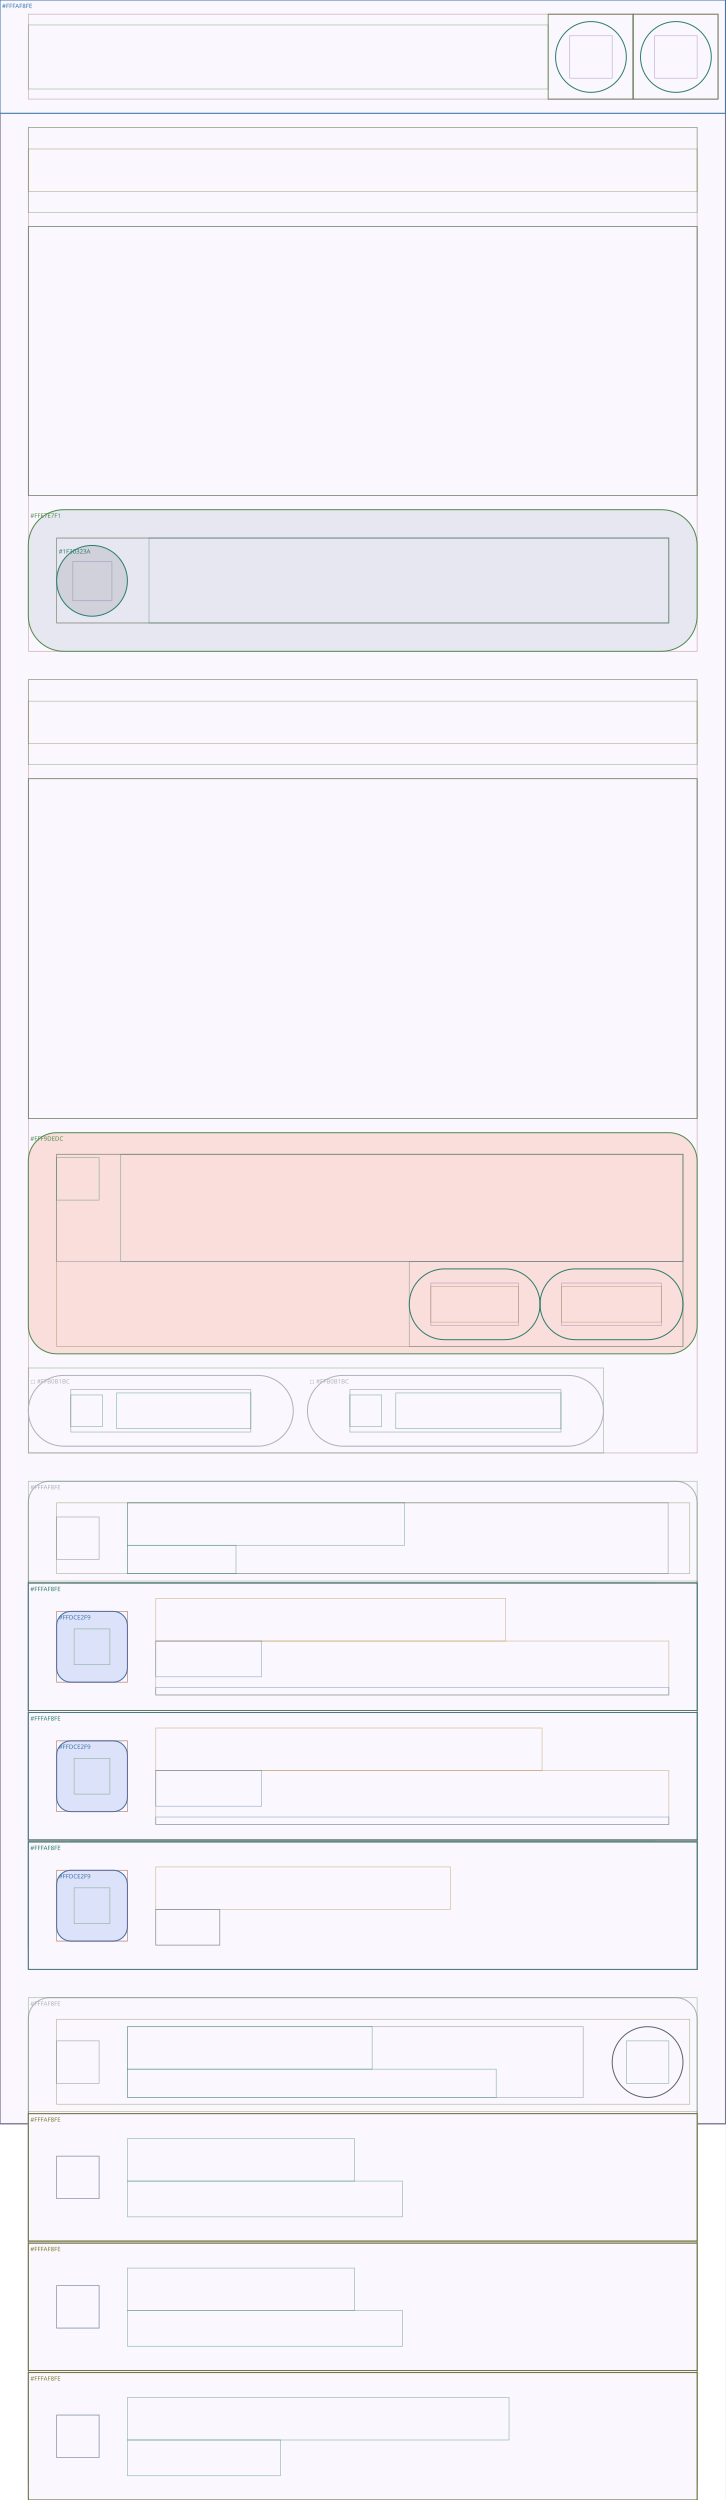
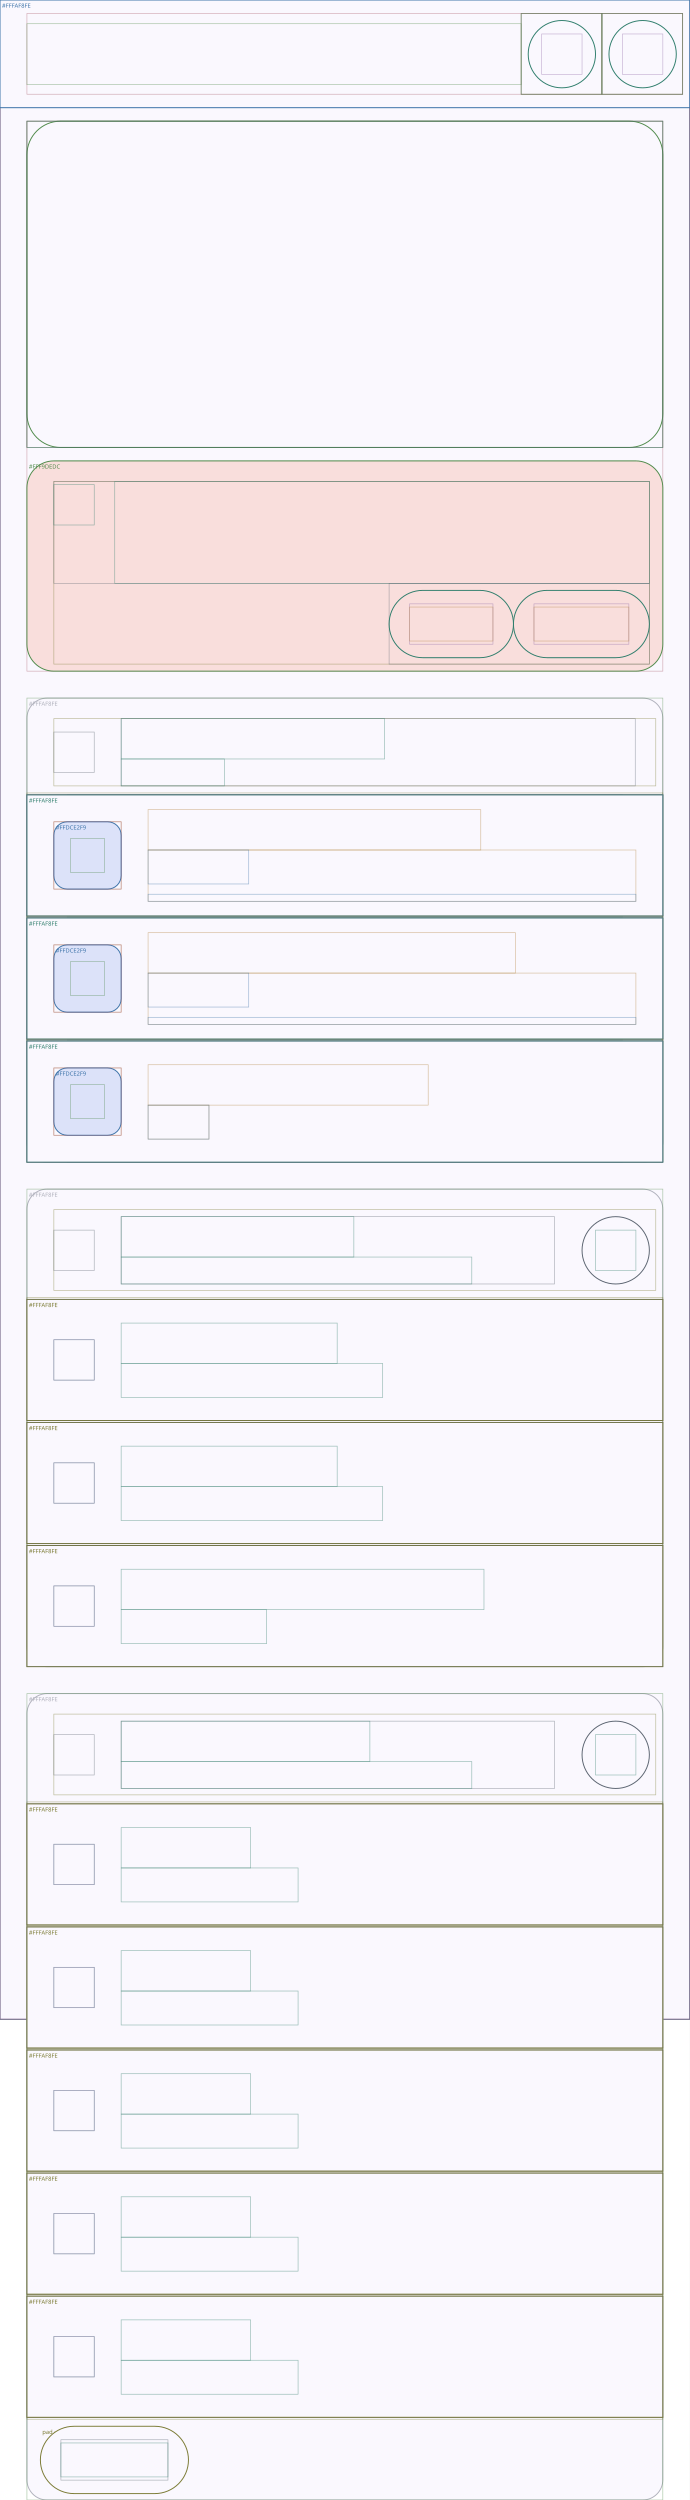
- <svg xmlns="http://www.w3.org/2000/svg" viewBox="0 0 1076 3708" width="1076" height="3708" role="img" aria-label="composeApp/HomeDownloadFailedPreview layout wireframe">
-   <rect width="1076" height="3708" fill="#ffffff" />
+ <svg xmlns="http://www.w3.org/2000/svg" viewBox="0 0 1076 3900" width="1076" height="3900" role="img" aria-label="composeApp/HomeDownloadFailedPreview layout wireframe">
+   <rect width="1076" height="3900" fill="#ffffff" />
  <g>
    <rect x="0" y="0" width="1076" height="3150" fill="none" fill-opacity="0" stroke="#5B6470" stroke-width="1" stroke-opacity="0.5" />
  </g>
  <g>
    <rect x="0" y="0" width="1076" height="3150" fill="none" fill-opacity="0" stroke="#2E7D6B" stroke-width="1" stroke-opacity="0.5" />
  </g>
  <g>
    <rect x="0" y="0" width="1076" height="3150" fill="#FAF8FE" fill-opacity="1" stroke="#8E6BA8" stroke-width="1.5" stroke-opacity="1" />
    <text x="3" y="12" font-family="system-ui, sans-serif" font-size="9" fill="#8E6BA8">#FFFAF8FE</text>
  </g>
  <g>
    <rect x="0" y="0" width="1076" height="3150" fill="none" fill-opacity="0" stroke="#B0813B" stroke-width="1" stroke-opacity="0.5" />
  </g>
  <g>
    <rect x="0" y="168" width="1076" height="2982" fill="none" fill-opacity="0" stroke="#3B72A8" stroke-width="1" stroke-opacity="0.5" />
  </g>
  <g>
-     <rect x="42" y="189" width="992" height="777" fill="none" fill-opacity="0" stroke="#A85B6B" stroke-width="1" stroke-opacity="0.5" />
-   </g>
-   <g>
-     <rect x="42" y="189" width="992" height="126" fill="none" fill-opacity="0" stroke="#4F8A4A" stroke-width="1" stroke-opacity="0.5" />
-   </g>
-   <g>
-     <rect x="42" y="221" width="992" height="63" fill="none" fill-opacity="0" stroke="#7A7A33" stroke-width="1" stroke-opacity="0.5" />
-   </g>
-   <g>
-     <rect x="42" y="336" width="992" height="399" fill="none" fill-opacity="0" stroke="#4F8A4A" stroke-width="1" stroke-opacity="0.5" />
-   </g>
-   <g>
-     <rect x="42" y="336" width="992" height="399" fill="none" fill-opacity="0" stroke="#7A7A33" stroke-width="1" stroke-opacity="0.5" />
-   </g>
-   <g>
-     <rect x="42" y="336" width="992" height="399" fill="none" fill-opacity="0" stroke="#5B6470" stroke-width="1" stroke-opacity="0.5" />
-   </g>
-   <g>
-     <path d="M94.5,756 H981.5 A52.5,52.5 0 0 1 1034,808.5 V913.5 A52.5,52.5 0 0 1 981.5,966 H94.5 A52.5,52.5 0 0 1 42,913.5 V808.5 A52.5,52.5 0 0 1 94.5,756 Z" fill="#E7E7F1" fill-opacity="1" stroke="#4F8A4A" stroke-width="1.5" stroke-opacity="1" />
-     <text x="45" y="768" font-family="system-ui, sans-serif" font-size="9" fill="#4F8A4A">#FFE7E7F1</text>
-   </g>
-   <g>
-     <rect x="84" y="798" width="908" height="126" fill="none" fill-opacity="0" stroke="#7A7A33" stroke-width="1" stroke-opacity="0.5" />
-   </g>
-   <g>
-     <rect x="84" y="798" width="908" height="126" fill="none" fill-opacity="0" stroke="#5B6470" stroke-width="1" stroke-opacity="0.5" />
-   </g>
-   <g>
-     <path d="M136.5,809 H136.5 A52.5,52.5 0 0 1 189,861.5 V861.5 A52.5,52.5 0 0 1 136.5,914 H136.5 A52.5,52.5 0 0 1 84,861.5 V861.5 A52.5,52.5 0 0 1 136.5,809 Z" fill="#30323A" fill-opacity="0.122" stroke="#2E7D6B" stroke-width="1.5" stroke-opacity="1" />
-     <text x="87" y="821" font-family="system-ui, sans-serif" font-size="9" fill="#2E7D6B">#1F30323A</text>
-   </g>
-   <g>
-     <rect x="108" y="833" width="58" height="58" fill="none" fill-opacity="0" stroke="#8E6BA8" stroke-width="1" stroke-opacity="0.5" />
-   </g>
-   <g>
-     <rect x="221" y="798" width="771" height="126" fill="none" fill-opacity="0" stroke="#2E7D6B" stroke-width="1" stroke-opacity="0.5" />
-   </g>
-   <g>
-     <rect x="42" y="1008" width="992" height="1147" fill="none" fill-opacity="0" stroke="#A85B6B" stroke-width="1" stroke-opacity="0.5" />
-   </g>
-   <g>
-     <rect x="42" y="1008" width="992" height="126" fill="none" fill-opacity="0" stroke="#4F8A4A" stroke-width="1" stroke-opacity="0.5" />
-   </g>
-   <g>
-     <rect x="42" y="1040" width="992" height="63" fill="none" fill-opacity="0" stroke="#7A7A33" stroke-width="1" stroke-opacity="0.5" />
-   </g>
-   <g>
-     <rect x="42" y="1155" width="992" height="504" fill="none" fill-opacity="0" stroke="#4F8A4A" stroke-width="1" stroke-opacity="0.5" />
-   </g>
-   <g>
-     <rect x="42" y="1155" width="992" height="504" fill="none" fill-opacity="0" stroke="#7A7A33" stroke-width="1" stroke-opacity="0.5" />
-   </g>
-   <g>
-     <rect x="42" y="1155" width="992" height="504" fill="none" fill-opacity="0" stroke="#5B6470" stroke-width="1" stroke-opacity="0.5" />
-   </g>
-   <g>
-     <path d="M84,1680 H992 A42,42 0 0 1 1034,1722 V1966 A42,42 0 0 1 992,2008 H84 A42,42 0 0 1 42,1966 V1722 A42,42 0 0 1 84,1680 Z" fill="#F9DEDC" fill-opacity="1" stroke="#4F8A4A" stroke-width="1.5" stroke-opacity="1" />
-     <text x="45" y="1692" font-family="system-ui, sans-serif" font-size="9" fill="#4F8A4A">#FFF9DEDC</text>
-   </g>
-   <g>
-     <rect x="84" y="1712" width="929" height="285" fill="none" fill-opacity="0" stroke="#7A7A33" stroke-width="1" stroke-opacity="0.5" />
-   </g>
-   <g>
-     <rect x="84" y="1712" width="929" height="159" fill="none" fill-opacity="0" stroke="#5B6470" stroke-width="1" stroke-opacity="0.5" />
-   </g>
-   <g>
-     <rect x="84" y="1717" width="63" height="63" fill="none" fill-opacity="0" stroke="#2E7D6B" stroke-width="1" stroke-opacity="0.5" />
-   </g>
-   <g>
-     <rect x="179" y="1712" width="834" height="159" fill="none" fill-opacity="0" stroke="#2E7D6B" stroke-width="1" stroke-opacity="0.5" />
-   </g>
-   <g>
-     <rect x="607" y="1871" width="406" height="126" fill="none" fill-opacity="0" stroke="#5B6470" stroke-width="1" stroke-opacity="0.5" />
-   </g>
-   <g>
-     <path d="M659.5,1882 H748.5 A52.5,52.5 0 0 1 801,1934.5 V1934.5 A52.5,52.5 0 0 1 748.5,1987 H659.5 A52.5,52.5 0 0 1 607,1934.5 V1934.5 A52.5,52.5 0 0 1 659.5,1882 Z" fill="none" fill-opacity="0" stroke="#2E7D6B" stroke-width="1.5" stroke-opacity="1" />
-   </g>
-   <g>
-     <rect x="639" y="1903" width="130" height="63" fill="none" fill-opacity="0" stroke="#8E6BA8" stroke-width="1" stroke-opacity="0.5" />
-   </g>
-   <g>
-     <rect x="639" y="1908" width="130" height="53" fill="none" fill-opacity="0" stroke="#B0813B" stroke-width="1" stroke-opacity="0.5" />
-   </g>
-   <g>
-     <path d="M853.5,1882 H960.5 A52.5,52.5 0 0 1 1013,1934.5 V1934.5 A52.5,52.5 0 0 1 960.5,1987 H853.5 A52.5,52.5 0 0 1 801,1934.5 V1934.5 A52.5,52.5 0 0 1 853.5,1882 Z" fill="none" fill-opacity="0" stroke="#2E7D6B" stroke-width="1.5" stroke-opacity="1" />
-   </g>
-   <g>
-     <rect x="833" y="1903" width="148" height="63" fill="none" fill-opacity="0" stroke="#8E6BA8" stroke-width="1" stroke-opacity="0.5" />
-   </g>
-   <g>
-     <rect x="833" y="1908" width="148" height="53" fill="none" fill-opacity="0" stroke="#B0813B" stroke-width="1" stroke-opacity="0.5" />
-   </g>
-   <g>
-     <rect x="42" y="2029" width="853" height="126" fill="none" fill-opacity="0" stroke="#4F8A4A" stroke-width="1" stroke-opacity="0.5" />
-   </g>
-   <g>
-     <path d="M94.5,2040 H382.5 A52.5,52.5 0 0 1 435,2092.5 V2092.5 A52.5,52.5 0 0 1 382.5,2145 H94.5 A52.5,52.5 0 0 1 42,2092.5 V2092.5 A52.5,52.5 0 0 1 94.5,2040 Z" fill="none" fill-opacity="0" stroke="#B0B1BC" stroke-width="1.5" stroke-opacity="1" />
-     <text x="45" y="2052" font-family="system-ui, sans-serif" font-size="9" fill="#B0B1BC">◻ #FFB0B1BC</text>
-   </g>
-   <g>
-     <rect x="105" y="2061" width="267" height="63" fill="none" fill-opacity="0" stroke="#5B6470" stroke-width="1" stroke-opacity="0.5" />
-   </g>
-   <g>
-     <rect x="105" y="2069" width="47" height="47" fill="none" fill-opacity="0" stroke="#2E7D6B" stroke-width="1" stroke-opacity="0.5" />
-   </g>
-   <g>
-     <rect x="173" y="2066" width="199" height="53" fill="none" fill-opacity="0" stroke="#2E7D6B" stroke-width="1" stroke-opacity="0.5" />
-   </g>
-   <g>
-     <path d="M508.5,2040 H842.5 A52.5,52.5 0 0 1 895,2092.5 V2092.5 A52.5,52.5 0 0 1 842.5,2145 H508.5 A52.5,52.5 0 0 1 456,2092.5 V2092.5 A52.5,52.5 0 0 1 508.5,2040 Z" fill="none" fill-opacity="0" stroke="#B0B1BC" stroke-width="1.5" stroke-opacity="1" />
-     <text x="459" y="2052" font-family="system-ui, sans-serif" font-size="9" fill="#B0B1BC">◻ #FFB0B1BC</text>
-   </g>
-   <g>
-     <rect x="519" y="2061" width="313" height="63" fill="none" fill-opacity="0" stroke="#5B6470" stroke-width="1" stroke-opacity="0.5" />
-   </g>
-   <g>
-     <rect x="519" y="2069" width="47" height="47" fill="none" fill-opacity="0" stroke="#2E7D6B" stroke-width="1" stroke-opacity="0.5" />
-   </g>
-   <g>
-     <rect x="587" y="2066" width="245" height="53" fill="none" fill-opacity="0" stroke="#2E7D6B" stroke-width="1" stroke-opacity="0.5" />
-   </g>
-   <g>
-     <path d="M73.5,2197 H1002.5 A31.5,31.5 0 0 1 1034,2228.5 V2889.5 A31.5,31.5 0 0 1 1002.5,2921 H73.5 A31.5,31.5 0 0 1 42,2889.5 V2228.5 A31.5,31.5 0 0 1 73.5,2197 Z" fill="#FAF8FE" fill-opacity="1" stroke="#B0B1BC" stroke-width="1.5" stroke-opacity="1" />
-     <text x="45" y="2209" font-family="system-ui, sans-serif" font-size="9" fill="#B0B1BC">#FFFAF8FE</text>
-   </g>
-   <g>
-     <rect x="42" y="2197" width="992" height="724" fill="none" fill-opacity="0" stroke="#4F8A4A" stroke-width="1" stroke-opacity="0.5" />
-   </g>
-   <g>
-     <rect x="84" y="2229" width="939" height="105" fill="none" fill-opacity="0" stroke="#7A7A33" stroke-width="1" stroke-opacity="0.5" />
-   </g>
-   <g>
-     <rect x="84" y="2250" width="63" height="63" fill="none" fill-opacity="0" stroke="#5B6470" stroke-width="1" stroke-opacity="0.5" />
-   </g>
-   <g>
-     <rect x="189" y="2229" width="802" height="105" fill="none" fill-opacity="0" stroke="#5B6470" stroke-width="1" stroke-opacity="0.5" />
-   </g>
-   <g>
-     <rect x="189" y="2229" width="411" height="63" fill="none" fill-opacity="0" stroke="#2E7D6B" stroke-width="1" stroke-opacity="0.5" />
-   </g>
-   <g>
-     <rect x="189" y="2292" width="161" height="42" fill="none" fill-opacity="0" stroke="#2E7D6B" stroke-width="1" stroke-opacity="0.5" />
-   </g>
-   <g>
-     <rect x="42" y="2345" width="992" height="3" fill="none" fill-opacity="0" stroke="#7A7A33" stroke-width="1" stroke-opacity="0.5" />
-   </g>
-   <g>
-     <rect x="42" y="2348" width="992" height="189" fill="none" fill-opacity="0" stroke="#7A7A33" stroke-width="1" stroke-opacity="0.5" />
-   </g>
-   <g>
-     <rect x="42" y="2348" width="992" height="189" fill="none" fill-opacity="0" stroke="#5B6470" stroke-width="1" stroke-opacity="0.5" />
-   </g>
-   <g>
-     <rect x="105" y="2348" width="866" height="189" fill="none" fill-opacity="0" stroke="#2E7D6B" stroke-width="1" stroke-opacity="0.5" />
-   </g>
-   <g>
-     <rect x="42" y="2348" width="992" height="189" fill="none" fill-opacity="0" stroke="#5B6470" stroke-width="1" stroke-opacity="0.5" />
-   </g>
-   <g>
-     <rect x="42" y="2348" width="992" height="189" fill="#FAF8FE" fill-opacity="1" stroke="#2E7D6B" stroke-width="1.5" stroke-opacity="1" />
-     <text x="45" y="2360" font-family="system-ui, sans-serif" font-size="9" fill="#2E7D6B">#FFFAF8FE</text>
-   </g>
-   <g>
-     <rect x="42" y="2348" width="992" height="189" fill="none" fill-opacity="0" stroke="#8E6BA8" stroke-width="1" stroke-opacity="0.5" />
-   </g>
-   <g>
-     <rect x="84" y="2390" width="105" height="105" fill="none" fill-opacity="0" stroke="#B0813B" stroke-width="1" stroke-opacity="0.5" />
-   </g>
-   <g>
-     <path d="M105,2390 H168 A21,21 0 0 1 189,2411 V2474 A21,21 0 0 1 168,2495 H105 A21,21 0 0 1 84,2474 V2411 A21,21 0 0 1 105,2390 Z" fill="#DCE2F9" fill-opacity="1" stroke="#3B72A8" stroke-width="1.5" stroke-opacity="1" />
-     <text x="87" y="2402" font-family="system-ui, sans-serif" font-size="9" fill="#3B72A8">#FFDCE2F9</text>
-   </g>
-   <g>
-     <rect x="84" y="2390" width="105" height="105" fill="none" fill-opacity="0" stroke="#A85B6B" stroke-width="1" stroke-opacity="0.5" />
-   </g>
-   <g>
-     <rect x="110" y="2416" width="53" height="53" fill="none" fill-opacity="0" stroke="#4F8A4A" stroke-width="1" stroke-opacity="0.5" />
-   </g>
-   <g>
-     <rect x="231" y="2371" width="519" height="63" fill="none" fill-opacity="0" stroke="#B0813B" stroke-width="1" stroke-opacity="0.5" />
-   </g>
-   <g>
-     <rect x="231" y="2434" width="761" height="80" fill="none" fill-opacity="0" stroke="#B0813B" stroke-width="1" stroke-opacity="0.5" />
-   </g>
-   <g>
-     <rect x="231" y="2434" width="157" height="53" fill="none" fill-opacity="0" stroke="#3B72A8" stroke-width="1" stroke-opacity="0.5" />
-   </g>
-   <g>
-     <rect x="231" y="2503" width="761" height="11" fill="none" fill-opacity="0" stroke="#3B72A8" stroke-width="1" stroke-opacity="0.5" />
-   </g>
-   <g>
-     <rect x="42" y="2537" width="992" height="3" fill="none" fill-opacity="0" stroke="#7A7A33" stroke-width="1" stroke-opacity="0.5" />
-   </g>
-   <g>
-     <rect x="42" y="2540" width="992" height="189" fill="none" fill-opacity="0" stroke="#7A7A33" stroke-width="1" stroke-opacity="0.5" />
-   </g>
-   <g>
-     <rect x="42" y="2540" width="992" height="189" fill="none" fill-opacity="0" stroke="#5B6470" stroke-width="1" stroke-opacity="0.5" />
-   </g>
-   <g>
-     <rect x="105" y="2540" width="866" height="189" fill="none" fill-opacity="0" stroke="#2E7D6B" stroke-width="1" stroke-opacity="0.5" />
-   </g>
-   <g>
-     <rect x="42" y="2540" width="992" height="189" fill="none" fill-opacity="0" stroke="#5B6470" stroke-width="1" stroke-opacity="0.5" />
-   </g>
-   <g>
-     <rect x="42" y="2540" width="992" height="189" fill="#FAF8FE" fill-opacity="1" stroke="#2E7D6B" stroke-width="1.5" stroke-opacity="1" />
-     <text x="45" y="2552" font-family="system-ui, sans-serif" font-size="9" fill="#2E7D6B">#FFFAF8FE</text>
-   </g>
-   <g>
-     <rect x="42" y="2540" width="992" height="189" fill="none" fill-opacity="0" stroke="#8E6BA8" stroke-width="1" stroke-opacity="0.5" />
-   </g>
-   <g>
-     <rect x="84" y="2582" width="105" height="105" fill="none" fill-opacity="0" stroke="#B0813B" stroke-width="1" stroke-opacity="0.5" />
-   </g>
-   <g>
-     <path d="M105,2582 H168 A21,21 0 0 1 189,2603 V2666 A21,21 0 0 1 168,2687 H105 A21,21 0 0 1 84,2666 V2603 A21,21 0 0 1 105,2582 Z" fill="#DCE2F9" fill-opacity="1" stroke="#3B72A8" stroke-width="1.5" stroke-opacity="1" />
-     <text x="87" y="2594" font-family="system-ui, sans-serif" font-size="9" fill="#3B72A8">#FFDCE2F9</text>
-   </g>
-   <g>
-     <rect x="84" y="2582" width="105" height="105" fill="none" fill-opacity="0" stroke="#A85B6B" stroke-width="1" stroke-opacity="0.5" />
-   </g>
-   <g>
-     <rect x="110" y="2608" width="53" height="53" fill="none" fill-opacity="0" stroke="#4F8A4A" stroke-width="1" stroke-opacity="0.5" />
-   </g>
-   <g>
-     <rect x="231" y="2563" width="573" height="63" fill="none" fill-opacity="0" stroke="#B0813B" stroke-width="1" stroke-opacity="0.5" />
-   </g>
-   <g>
-     <rect x="231" y="2626" width="761" height="80" fill="none" fill-opacity="0" stroke="#B0813B" stroke-width="1" stroke-opacity="0.5" />
-   </g>
-   <g>
-     <rect x="231" y="2626" width="157" height="53" fill="none" fill-opacity="0" stroke="#3B72A8" stroke-width="1" stroke-opacity="0.5" />
-   </g>
-   <g>
-     <rect x="231" y="2695" width="761" height="11" fill="none" fill-opacity="0" stroke="#3B72A8" stroke-width="1" stroke-opacity="0.5" />
-   </g>
-   <g>
-     <rect x="42" y="2729" width="992" height="3" fill="none" fill-opacity="0" stroke="#7A7A33" stroke-width="1" stroke-opacity="0.5" />
-   </g>
-   <g>
-     <rect x="42" y="2732" width="992" height="189" fill="none" fill-opacity="0" stroke="#7A7A33" stroke-width="1" stroke-opacity="0.5" />
-   </g>
-   <g>
-     <rect x="42" y="2732" width="992" height="189" fill="none" fill-opacity="0" stroke="#5B6470" stroke-width="1" stroke-opacity="0.5" />
-   </g>
-   <g>
-     <rect x="105" y="2732" width="866" height="189" fill="none" fill-opacity="0" stroke="#2E7D6B" stroke-width="1" stroke-opacity="0.5" />
-   </g>
-   <g>
-     <rect x="42" y="2732" width="992" height="189" fill="none" fill-opacity="0" stroke="#5B6470" stroke-width="1" stroke-opacity="0.5" />
-   </g>
-   <g>
-     <rect x="42" y="2732" width="992" height="189" fill="#FAF8FE" fill-opacity="1" stroke="#2E7D6B" stroke-width="1.5" stroke-opacity="1" />
-     <text x="45" y="2744" font-family="system-ui, sans-serif" font-size="9" fill="#2E7D6B">#FFFAF8FE</text>
-   </g>
-   <g>
-     <rect x="42" y="2732" width="992" height="189" fill="none" fill-opacity="0" stroke="#8E6BA8" stroke-width="1" stroke-opacity="0.5" />
-   </g>
-   <g>
-     <rect x="84" y="2774" width="105" height="105" fill="none" fill-opacity="0" stroke="#B0813B" stroke-width="1" stroke-opacity="0.5" />
-   </g>
-   <g>
-     <path d="M105,2774 H168 A21,21 0 0 1 189,2795 V2858 A21,21 0 0 1 168,2879 H105 A21,21 0 0 1 84,2858 V2795 A21,21 0 0 1 105,2774 Z" fill="#DCE2F9" fill-opacity="1" stroke="#3B72A8" stroke-width="1.5" stroke-opacity="1" />
-     <text x="87" y="2786" font-family="system-ui, sans-serif" font-size="9" fill="#3B72A8">#FFDCE2F9</text>
-   </g>
-   <g>
-     <rect x="84" y="2774" width="105" height="105" fill="none" fill-opacity="0" stroke="#A85B6B" stroke-width="1" stroke-opacity="0.5" />
-   </g>
-   <g>
-     <rect x="110" y="2800" width="53" height="53" fill="none" fill-opacity="0" stroke="#4F8A4A" stroke-width="1" stroke-opacity="0.5" />
-   </g>
-   <g>
-     <rect x="231" y="2769" width="437" height="63" fill="none" fill-opacity="0" stroke="#B0813B" stroke-width="1" stroke-opacity="0.5" />
-   </g>
-   <g>
-     <rect x="231" y="2832" width="95" height="53" fill="none" fill-opacity="0" stroke="#B0813B" stroke-width="1" stroke-opacity="0.5" />
-   </g>
-   <g>
-     <rect x="231" y="2832" width="95" height="53" fill="none" fill-opacity="0" stroke="#3B72A8" stroke-width="1" stroke-opacity="0.5" />
-   </g>
-   <g>
-     <path d="M73.5,2963 H1002.5 A31.5,31.5 0 0 1 1034,2994.5 V3676.5 A31.5,31.5 0 0 1 1002.5,3708 H73.5 A31.5,31.5 0 0 1 42,3676.5 V2994.5 A31.5,31.5 0 0 1 73.5,2963 Z" fill="#FAF8FE" fill-opacity="1" stroke="#B0B1BC" stroke-width="1.5" stroke-opacity="1" />
-     <text x="45" y="2975" font-family="system-ui, sans-serif" font-size="9" fill="#B0B1BC">#FFFAF8FE</text>
-   </g>
-   <g>
-     <rect x="42" y="2963" width="992" height="745" fill="none" fill-opacity="0" stroke="#4F8A4A" stroke-width="1" stroke-opacity="0.5" />
-   </g>
-   <g>
-     <rect x="84" y="2995" width="939" height="126" fill="none" fill-opacity="0" stroke="#7A7A33" stroke-width="1" stroke-opacity="0.5" />
-   </g>
-   <g>
-     <rect x="84" y="3027" width="63" height="63" fill="none" fill-opacity="0" stroke="#5B6470" stroke-width="1" stroke-opacity="0.5" />
-   </g>
-   <g>
-     <rect x="189" y="3006" width="676" height="105" fill="none" fill-opacity="0" stroke="#5B6470" stroke-width="1" stroke-opacity="0.5" />
-   </g>
-   <g>
-     <rect x="189" y="3006" width="363" height="63" fill="none" fill-opacity="0" stroke="#2E7D6B" stroke-width="1" stroke-opacity="0.5" />
-   </g>
-   <g>
-     <rect x="189" y="3069" width="547" height="42" fill="none" fill-opacity="0" stroke="#2E7D6B" stroke-width="1" stroke-opacity="0.5" />
-   </g>
-   <g>
-     <path d="M960.5,3006 H960.5 A52.5,52.5 0 0 1 1013,3058.5 V3058.5 A52.5,52.5 0 0 1 960.5,3111 H960.5 A52.5,52.5 0 0 1 908,3058.5 V3058.5 A52.5,52.5 0 0 1 960.5,3006 Z" fill="none" fill-opacity="0" stroke="#5B6470" stroke-width="1.5" stroke-opacity="1" />
-   </g>
-   <g>
-     <rect x="929" y="3027" width="63" height="63" fill="none" fill-opacity="0" stroke="#2E7D6B" stroke-width="1" stroke-opacity="0.5" />
-   </g>
-   <g>
-     <rect x="42" y="3132" width="992" height="3" fill="none" fill-opacity="0" stroke="#7A7A33" stroke-width="1" stroke-opacity="0.5" />
-   </g>
-   <g>
-     <rect x="42" y="3135" width="992" height="189" fill="#FAF8FE" fill-opacity="1" stroke="#7A7A33" stroke-width="1.5" stroke-opacity="1" />
-     <text x="45" y="3147" font-family="system-ui, sans-serif" font-size="9" fill="#7A7A33">#FFFAF8FE</text>
-   </g>
-   <g>
-     <rect x="42" y="3135" width="992" height="189" fill="none" fill-opacity="0" stroke="#5B6470" stroke-width="1" stroke-opacity="0.5" />
-   </g>
-   <g>
-     <rect x="84" y="3198" width="63" height="63" fill="none" fill-opacity="0" stroke="#2E7D6B" stroke-width="1" stroke-opacity="0.5" />
-   </g>
-   <g>
-     <rect x="84" y="3198" width="63" height="63" fill="none" fill-opacity="0" stroke="#8E6BA8" stroke-width="1" stroke-opacity="0.5" />
-   </g>
-   <g>
-     <rect x="189" y="3172" width="337" height="63" fill="none" fill-opacity="0" stroke="#2E7D6B" stroke-width="1" stroke-opacity="0.5" />
-   </g>
-   <g>
-     <rect x="189" y="3235" width="408" height="53" fill="none" fill-opacity="0" stroke="#2E7D6B" stroke-width="1" stroke-opacity="0.5" />
-   </g>
-   <g>
-     <rect x="42" y="3324" width="992" height="3" fill="none" fill-opacity="0" stroke="#7A7A33" stroke-width="1" stroke-opacity="0.5" />
-   </g>
-   <g>
-     <rect x="42" y="3327" width="992" height="189" fill="#FAF8FE" fill-opacity="1" stroke="#7A7A33" stroke-width="1.5" stroke-opacity="1" />
-     <text x="45" y="3339" font-family="system-ui, sans-serif" font-size="9" fill="#7A7A33">#FFFAF8FE</text>
-   </g>
-   <g>
-     <rect x="42" y="3327" width="992" height="189" fill="none" fill-opacity="0" stroke="#5B6470" stroke-width="1" stroke-opacity="0.5" />
-   </g>
-   <g>
-     <rect x="84" y="3390" width="63" height="63" fill="none" fill-opacity="0" stroke="#2E7D6B" stroke-width="1" stroke-opacity="0.5" />
-   </g>
-   <g>
-     <rect x="84" y="3390" width="63" height="63" fill="none" fill-opacity="0" stroke="#8E6BA8" stroke-width="1" stroke-opacity="0.5" />
-   </g>
-   <g>
-     <rect x="189" y="3364" width="337" height="63" fill="none" fill-opacity="0" stroke="#2E7D6B" stroke-width="1" stroke-opacity="0.5" />
-   </g>
-   <g>
-     <rect x="189" y="3427" width="408" height="53" fill="none" fill-opacity="0" stroke="#2E7D6B" stroke-width="1" stroke-opacity="0.5" />
-   </g>
-   <g>
-     <rect x="42" y="3516" width="992" height="3" fill="none" fill-opacity="0" stroke="#7A7A33" stroke-width="1" stroke-opacity="0.5" />
-   </g>
-   <g>
-     <rect x="42" y="3519" width="992" height="189" fill="#FAF8FE" fill-opacity="1" stroke="#7A7A33" stroke-width="1.5" stroke-opacity="1" />
-     <text x="45" y="3531" font-family="system-ui, sans-serif" font-size="9" fill="#7A7A33">#FFFAF8FE</text>
-   </g>
-   <g>
-     <rect x="42" y="3519" width="992" height="189" fill="none" fill-opacity="0" stroke="#5B6470" stroke-width="1" stroke-opacity="0.5" />
-   </g>
-   <g>
-     <rect x="84" y="3582" width="63" height="63" fill="none" fill-opacity="0" stroke="#2E7D6B" stroke-width="1" stroke-opacity="0.5" />
-   </g>
-   <g>
-     <rect x="84" y="3582" width="63" height="63" fill="none" fill-opacity="0" stroke="#8E6BA8" stroke-width="1" stroke-opacity="0.5" />
-   </g>
-   <g>
-     <rect x="189" y="3556" width="566" height="63" fill="none" fill-opacity="0" stroke="#2E7D6B" stroke-width="1" stroke-opacity="0.5" />
-   </g>
-   <g>
-     <rect x="189" y="3619" width="227" height="53" fill="none" fill-opacity="0" stroke="#2E7D6B" stroke-width="1" stroke-opacity="0.5" />
+     <rect x="42" y="189" width="992" height="858" fill="none" fill-opacity="0" stroke="#A85B6B" stroke-width="1" stroke-opacity="0.5" />
+   </g>
+   <g>
+     <path d="M94.5,189 H981.5 A52.5,52.5 0 0 1 1034,241.5 V645.5 A52.5,52.5 0 0 1 981.5,698 H94.5 A52.5,52.5 0 0 1 42,645.5 V241.5 A52.5,52.5 0 0 1 94.5,189 Z" fill="none" fill-opacity="0" stroke="#4F8A4A" stroke-width="1.5" stroke-opacity="1" />
+   </g>
+   <g>
+     <rect x="42" y="189" width="992" height="509" fill="none" fill-opacity="0" stroke="#7A7A33" stroke-width="1" stroke-opacity="0.5" />
+   </g>
+   <g>
+     <rect x="42" y="189" width="992" height="509" fill="none" fill-opacity="0" stroke="#5B6470" stroke-width="1" stroke-opacity="0.5" />
+   </g>
+   <g>
+     <rect x="42" y="189" width="992" height="509" fill="none" fill-opacity="0" stroke="#2E7D6B" stroke-width="1" stroke-opacity="0.5" />
+   </g>
+   <g>
+     <path d="M84,719 H992 A42,42 0 0 1 1034,761 V1005 A42,42 0 0 1 992,1047 H84 A42,42 0 0 1 42,1005 V761 A42,42 0 0 1 84,719 Z" fill="#F9DEDC" fill-opacity="1" stroke="#4F8A4A" stroke-width="1.5" stroke-opacity="1" />
+     <text x="45" y="731" font-family="system-ui, sans-serif" font-size="9" fill="#4F8A4A">#FFF9DEDC</text>
+   </g>
+   <g>
+     <rect x="84" y="751" width="929" height="285" fill="none" fill-opacity="0" stroke="#7A7A33" stroke-width="1" stroke-opacity="0.5" />
+   </g>
+   <g>
+     <rect x="84" y="751" width="929" height="159" fill="none" fill-opacity="0" stroke="#5B6470" stroke-width="1" stroke-opacity="0.5" />
+   </g>
+   <g>
+     <rect x="84" y="756" width="63" height="63" fill="none" fill-opacity="0" stroke="#2E7D6B" stroke-width="1" stroke-opacity="0.5" />
+   </g>
+   <g>
+     <rect x="179" y="751" width="834" height="159" fill="none" fill-opacity="0" stroke="#2E7D6B" stroke-width="1" stroke-opacity="0.5" />
+   </g>
+   <g>
+     <rect x="607" y="910" width="406" height="126" fill="none" fill-opacity="0" stroke="#5B6470" stroke-width="1" stroke-opacity="0.5" />
+   </g>
+   <g>
+     <path d="M659.5,921 H748.5 A52.5,52.5 0 0 1 801,973.5 V973.5 A52.5,52.5 0 0 1 748.5,1026 H659.5 A52.5,52.5 0 0 1 607,973.5 V973.5 A52.5,52.5 0 0 1 659.5,921 Z" fill="none" fill-opacity="0" stroke="#2E7D6B" stroke-width="1.5" stroke-opacity="1" />
+   </g>
+   <g>
+     <rect x="639" y="942" width="130" height="63" fill="none" fill-opacity="0" stroke="#8E6BA8" stroke-width="1" stroke-opacity="0.5" />
+   </g>
+   <g>
+     <rect x="639" y="947" width="130" height="53" fill="none" fill-opacity="0" stroke="#B0813B" stroke-width="1" stroke-opacity="0.5" />
+   </g>
+   <g>
+     <path d="M853.5,921 H960.5 A52.5,52.5 0 0 1 1013,973.5 V973.5 A52.5,52.5 0 0 1 960.5,1026 H853.5 A52.5,52.5 0 0 1 801,973.5 V973.5 A52.5,52.5 0 0 1 853.5,921 Z" fill="none" fill-opacity="0" stroke="#2E7D6B" stroke-width="1.5" stroke-opacity="1" />
+   </g>
+   <g>
+     <rect x="833" y="942" width="148" height="63" fill="none" fill-opacity="0" stroke="#8E6BA8" stroke-width="1" stroke-opacity="0.5" />
+   </g>
+   <g>
+     <rect x="833" y="947" width="148" height="53" fill="none" fill-opacity="0" stroke="#B0813B" stroke-width="1" stroke-opacity="0.5" />
+   </g>
+   <g>
+     <path d="M73.5,1089 H1002.5 A31.5,31.5 0 0 1 1034,1120.5 V1781.5 A31.5,31.5 0 0 1 1002.5,1813 H73.5 A31.5,31.5 0 0 1 42,1781.5 V1120.5 A31.5,31.5 0 0 1 73.5,1089 Z" fill="#FAF8FE" fill-opacity="1" stroke="#B0B1BC" stroke-width="1.5" stroke-opacity="1" />
+     <text x="45" y="1101" font-family="system-ui, sans-serif" font-size="9" fill="#B0B1BC">#FFFAF8FE</text>
+   </g>
+   <g>
+     <rect x="42" y="1089" width="992" height="724" fill="none" fill-opacity="0" stroke="#4F8A4A" stroke-width="1" stroke-opacity="0.5" />
+   </g>
+   <g>
+     <rect x="84" y="1121" width="939" height="105" fill="none" fill-opacity="0" stroke="#7A7A33" stroke-width="1" stroke-opacity="0.5" />
+   </g>
+   <g>
+     <rect x="84" y="1142" width="63" height="63" fill="none" fill-opacity="0" stroke="#5B6470" stroke-width="1" stroke-opacity="0.5" />
+   </g>
+   <g>
+     <rect x="189" y="1121" width="802" height="105" fill="none" fill-opacity="0" stroke="#5B6470" stroke-width="1" stroke-opacity="0.5" />
+   </g>
+   <g>
+     <rect x="189" y="1121" width="411" height="63" fill="none" fill-opacity="0" stroke="#2E7D6B" stroke-width="1" stroke-opacity="0.5" />
+   </g>
+   <g>
+     <rect x="189" y="1184" width="161" height="42" fill="none" fill-opacity="0" stroke="#2E7D6B" stroke-width="1" stroke-opacity="0.5" />
+   </g>
+   <g>
+     <rect x="42" y="1237" width="992" height="3" fill="none" fill-opacity="0" stroke="#7A7A33" stroke-width="1" stroke-opacity="0.5" />
+   </g>
+   <g>
+     <rect x="42" y="1240" width="992" height="189" fill="none" fill-opacity="0" stroke="#7A7A33" stroke-width="1" stroke-opacity="0.5" />
+   </g>
+   <g>
+     <rect x="42" y="1240" width="992" height="189" fill="none" fill-opacity="0" stroke="#5B6470" stroke-width="1" stroke-opacity="0.5" />
+   </g>
+   <g>
+     <rect x="105" y="1240" width="866" height="189" fill="none" fill-opacity="0" stroke="#2E7D6B" stroke-width="1" stroke-opacity="0.5" />
+   </g>
+   <g>
+     <rect x="42" y="1240" width="992" height="189" fill="none" fill-opacity="0" stroke="#5B6470" stroke-width="1" stroke-opacity="0.5" />
+   </g>
+   <g>
+     <rect x="42" y="1240" width="992" height="189" fill="#FAF8FE" fill-opacity="1" stroke="#2E7D6B" stroke-width="1.5" stroke-opacity="1" />
+     <text x="45" y="1252" font-family="system-ui, sans-serif" font-size="9" fill="#2E7D6B">#FFFAF8FE</text>
+   </g>
+   <g>
+     <rect x="42" y="1240" width="992" height="189" fill="none" fill-opacity="0" stroke="#8E6BA8" stroke-width="1" stroke-opacity="0.5" />
+   </g>
+   <g>
+     <rect x="84" y="1282" width="105" height="105" fill="none" fill-opacity="0" stroke="#B0813B" stroke-width="1" stroke-opacity="0.5" />
+   </g>
+   <g>
+     <path d="M105,1282 H168 A21,21 0 0 1 189,1303 V1366 A21,21 0 0 1 168,1387 H105 A21,21 0 0 1 84,1366 V1303 A21,21 0 0 1 105,1282 Z" fill="#DCE2F9" fill-opacity="1" stroke="#3B72A8" stroke-width="1.5" stroke-opacity="1" />
+     <text x="87" y="1294" font-family="system-ui, sans-serif" font-size="9" fill="#3B72A8">#FFDCE2F9</text>
+   </g>
+   <g>
+     <rect x="84" y="1282" width="105" height="105" fill="none" fill-opacity="0" stroke="#A85B6B" stroke-width="1" stroke-opacity="0.5" />
+   </g>
+   <g>
+     <rect x="110" y="1308" width="53" height="53" fill="none" fill-opacity="0" stroke="#4F8A4A" stroke-width="1" stroke-opacity="0.5" />
+   </g>
+   <g>
+     <rect x="231" y="1263" width="519" height="63" fill="none" fill-opacity="0" stroke="#B0813B" stroke-width="1" stroke-opacity="0.5" />
+   </g>
+   <g>
+     <rect x="231" y="1326" width="761" height="80" fill="none" fill-opacity="0" stroke="#B0813B" stroke-width="1" stroke-opacity="0.5" />
+   </g>
+   <g>
+     <rect x="231" y="1326" width="157" height="53" fill="none" fill-opacity="0" stroke="#3B72A8" stroke-width="1" stroke-opacity="0.5" />
+   </g>
+   <g>
+     <rect x="231" y="1395" width="761" height="11" fill="none" fill-opacity="0" stroke="#3B72A8" stroke-width="1" stroke-opacity="0.5" />
+   </g>
+   <g>
+     <rect x="42" y="1429" width="992" height="3" fill="none" fill-opacity="0" stroke="#7A7A33" stroke-width="1" stroke-opacity="0.5" />
+   </g>
+   <g>
+     <rect x="42" y="1432" width="992" height="189" fill="none" fill-opacity="0" stroke="#7A7A33" stroke-width="1" stroke-opacity="0.5" />
+   </g>
+   <g>
+     <rect x="42" y="1432" width="992" height="189" fill="none" fill-opacity="0" stroke="#5B6470" stroke-width="1" stroke-opacity="0.5" />
+   </g>
+   <g>
+     <rect x="105" y="1432" width="866" height="189" fill="none" fill-opacity="0" stroke="#2E7D6B" stroke-width="1" stroke-opacity="0.5" />
+   </g>
+   <g>
+     <rect x="42" y="1432" width="992" height="189" fill="none" fill-opacity="0" stroke="#5B6470" stroke-width="1" stroke-opacity="0.5" />
+   </g>
+   <g>
+     <rect x="42" y="1432" width="992" height="189" fill="#FAF8FE" fill-opacity="1" stroke="#2E7D6B" stroke-width="1.5" stroke-opacity="1" />
+     <text x="45" y="1444" font-family="system-ui, sans-serif" font-size="9" fill="#2E7D6B">#FFFAF8FE</text>
+   </g>
+   <g>
+     <rect x="42" y="1432" width="992" height="189" fill="none" fill-opacity="0" stroke="#8E6BA8" stroke-width="1" stroke-opacity="0.5" />
+   </g>
+   <g>
+     <rect x="84" y="1474" width="105" height="105" fill="none" fill-opacity="0" stroke="#B0813B" stroke-width="1" stroke-opacity="0.5" />
+   </g>
+   <g>
+     <path d="M105,1474 H168 A21,21 0 0 1 189,1495 V1558 A21,21 0 0 1 168,1579 H105 A21,21 0 0 1 84,1558 V1495 A21,21 0 0 1 105,1474 Z" fill="#DCE2F9" fill-opacity="1" stroke="#3B72A8" stroke-width="1.5" stroke-opacity="1" />
+     <text x="87" y="1486" font-family="system-ui, sans-serif" font-size="9" fill="#3B72A8">#FFDCE2F9</text>
+   </g>
+   <g>
+     <rect x="84" y="1474" width="105" height="105" fill="none" fill-opacity="0" stroke="#A85B6B" stroke-width="1" stroke-opacity="0.5" />
+   </g>
+   <g>
+     <rect x="110" y="1500" width="53" height="53" fill="none" fill-opacity="0" stroke="#4F8A4A" stroke-width="1" stroke-opacity="0.5" />
+   </g>
+   <g>
+     <rect x="231" y="1455" width="573" height="63" fill="none" fill-opacity="0" stroke="#B0813B" stroke-width="1" stroke-opacity="0.5" />
+   </g>
+   <g>
+     <rect x="231" y="1518" width="761" height="80" fill="none" fill-opacity="0" stroke="#B0813B" stroke-width="1" stroke-opacity="0.5" />
+   </g>
+   <g>
+     <rect x="231" y="1518" width="157" height="53" fill="none" fill-opacity="0" stroke="#3B72A8" stroke-width="1" stroke-opacity="0.5" />
+   </g>
+   <g>
+     <rect x="231" y="1587" width="761" height="11" fill="none" fill-opacity="0" stroke="#3B72A8" stroke-width="1" stroke-opacity="0.5" />
+   </g>
+   <g>
+     <rect x="42" y="1621" width="992" height="3" fill="none" fill-opacity="0" stroke="#7A7A33" stroke-width="1" stroke-opacity="0.5" />
+   </g>
+   <g>
+     <rect x="42" y="1624" width="992" height="189" fill="none" fill-opacity="0" stroke="#7A7A33" stroke-width="1" stroke-opacity="0.5" />
+   </g>
+   <g>
+     <rect x="42" y="1624" width="992" height="189" fill="none" fill-opacity="0" stroke="#5B6470" stroke-width="1" stroke-opacity="0.5" />
+   </g>
+   <g>
+     <rect x="105" y="1624" width="866" height="189" fill="none" fill-opacity="0" stroke="#2E7D6B" stroke-width="1" stroke-opacity="0.5" />
+   </g>
+   <g>
+     <rect x="42" y="1624" width="992" height="189" fill="none" fill-opacity="0" stroke="#5B6470" stroke-width="1" stroke-opacity="0.5" />
+   </g>
+   <g>
+     <rect x="42" y="1624" width="992" height="189" fill="#FAF8FE" fill-opacity="1" stroke="#2E7D6B" stroke-width="1.5" stroke-opacity="1" />
+     <text x="45" y="1636" font-family="system-ui, sans-serif" font-size="9" fill="#2E7D6B">#FFFAF8FE</text>
+   </g>
+   <g>
+     <rect x="42" y="1624" width="992" height="189" fill="none" fill-opacity="0" stroke="#8E6BA8" stroke-width="1" stroke-opacity="0.5" />
+   </g>
+   <g>
+     <rect x="84" y="1666" width="105" height="105" fill="none" fill-opacity="0" stroke="#B0813B" stroke-width="1" stroke-opacity="0.5" />
+   </g>
+   <g>
+     <path d="M105,1666 H168 A21,21 0 0 1 189,1687 V1750 A21,21 0 0 1 168,1771 H105 A21,21 0 0 1 84,1750 V1687 A21,21 0 0 1 105,1666 Z" fill="#DCE2F9" fill-opacity="1" stroke="#3B72A8" stroke-width="1.5" stroke-opacity="1" />
+     <text x="87" y="1678" font-family="system-ui, sans-serif" font-size="9" fill="#3B72A8">#FFDCE2F9</text>
+   </g>
+   <g>
+     <rect x="84" y="1666" width="105" height="105" fill="none" fill-opacity="0" stroke="#A85B6B" stroke-width="1" stroke-opacity="0.5" />
+   </g>
+   <g>
+     <rect x="110" y="1692" width="53" height="53" fill="none" fill-opacity="0" stroke="#4F8A4A" stroke-width="1" stroke-opacity="0.5" />
+   </g>
+   <g>
+     <rect x="231" y="1661" width="437" height="63" fill="none" fill-opacity="0" stroke="#B0813B" stroke-width="1" stroke-opacity="0.5" />
+   </g>
+   <g>
+     <rect x="231" y="1724" width="95" height="53" fill="none" fill-opacity="0" stroke="#B0813B" stroke-width="1" stroke-opacity="0.5" />
+   </g>
+   <g>
+     <rect x="231" y="1724" width="95" height="53" fill="none" fill-opacity="0" stroke="#3B72A8" stroke-width="1" stroke-opacity="0.5" />
+   </g>
+   <g>
+     <path d="M73.5,1855 H1002.5 A31.5,31.5 0 0 1 1034,1886.5 V2568.5 A31.5,31.5 0 0 1 1002.5,2600 H73.5 A31.5,31.5 0 0 1 42,2568.5 V1886.5 A31.5,31.5 0 0 1 73.5,1855 Z" fill="#FAF8FE" fill-opacity="1" stroke="#B0B1BC" stroke-width="1.5" stroke-opacity="1" />
+     <text x="45" y="1867" font-family="system-ui, sans-serif" font-size="9" fill="#B0B1BC">#FFFAF8FE</text>
+   </g>
+   <g>
+     <rect x="42" y="1855" width="992" height="745" fill="none" fill-opacity="0" stroke="#4F8A4A" stroke-width="1" stroke-opacity="0.5" />
+   </g>
+   <g>
+     <rect x="84" y="1887" width="939" height="126" fill="none" fill-opacity="0" stroke="#7A7A33" stroke-width="1" stroke-opacity="0.5" />
+   </g>
+   <g>
+     <rect x="84" y="1919" width="63" height="63" fill="none" fill-opacity="0" stroke="#5B6470" stroke-width="1" stroke-opacity="0.5" />
+   </g>
+   <g>
+     <rect x="189" y="1898" width="676" height="105" fill="none" fill-opacity="0" stroke="#5B6470" stroke-width="1" stroke-opacity="0.5" />
+   </g>
+   <g>
+     <rect x="189" y="1898" width="363" height="63" fill="none" fill-opacity="0" stroke="#2E7D6B" stroke-width="1" stroke-opacity="0.5" />
+   </g>
+   <g>
+     <rect x="189" y="1961" width="547" height="42" fill="none" fill-opacity="0" stroke="#2E7D6B" stroke-width="1" stroke-opacity="0.5" />
+   </g>
+   <g>
+     <path d="M960.5,1898 H960.5 A52.5,52.5 0 0 1 1013,1950.5 V1950.5 A52.5,52.5 0 0 1 960.5,2003 H960.5 A52.5,52.5 0 0 1 908,1950.5 V1950.5 A52.5,52.5 0 0 1 960.5,1898 Z" fill="none" fill-opacity="0" stroke="#5B6470" stroke-width="1.5" stroke-opacity="1" />
+   </g>
+   <g>
+     <rect x="929" y="1919" width="63" height="63" fill="none" fill-opacity="0" stroke="#2E7D6B" stroke-width="1" stroke-opacity="0.5" />
+   </g>
+   <g>
+     <rect x="42" y="2024" width="992" height="3" fill="none" fill-opacity="0" stroke="#7A7A33" stroke-width="1" stroke-opacity="0.5" />
+   </g>
+   <g>
+     <rect x="42" y="2027" width="992" height="189" fill="#FAF8FE" fill-opacity="1" stroke="#7A7A33" stroke-width="1.5" stroke-opacity="1" />
+     <text x="45" y="2039" font-family="system-ui, sans-serif" font-size="9" fill="#7A7A33">#FFFAF8FE</text>
+   </g>
+   <g>
+     <rect x="42" y="2027" width="992" height="189" fill="none" fill-opacity="0" stroke="#5B6470" stroke-width="1" stroke-opacity="0.5" />
+   </g>
+   <g>
+     <rect x="84" y="2090" width="63" height="63" fill="none" fill-opacity="0" stroke="#2E7D6B" stroke-width="1" stroke-opacity="0.5" />
+   </g>
+   <g>
+     <rect x="84" y="2090" width="63" height="63" fill="none" fill-opacity="0" stroke="#8E6BA8" stroke-width="1" stroke-opacity="0.5" />
+   </g>
+   <g>
+     <rect x="189" y="2064" width="337" height="63" fill="none" fill-opacity="0" stroke="#2E7D6B" stroke-width="1" stroke-opacity="0.5" />
+   </g>
+   <g>
+     <rect x="189" y="2127" width="408" height="53" fill="none" fill-opacity="0" stroke="#2E7D6B" stroke-width="1" stroke-opacity="0.5" />
+   </g>
+   <g>
+     <rect x="42" y="2216" width="992" height="3" fill="none" fill-opacity="0" stroke="#7A7A33" stroke-width="1" stroke-opacity="0.5" />
+   </g>
+   <g>
+     <rect x="42" y="2219" width="992" height="189" fill="#FAF8FE" fill-opacity="1" stroke="#7A7A33" stroke-width="1.5" stroke-opacity="1" />
+     <text x="45" y="2231" font-family="system-ui, sans-serif" font-size="9" fill="#7A7A33">#FFFAF8FE</text>
+   </g>
+   <g>
+     <rect x="42" y="2219" width="992" height="189" fill="none" fill-opacity="0" stroke="#5B6470" stroke-width="1" stroke-opacity="0.5" />
+   </g>
+   <g>
+     <rect x="84" y="2282" width="63" height="63" fill="none" fill-opacity="0" stroke="#2E7D6B" stroke-width="1" stroke-opacity="0.5" />
+   </g>
+   <g>
+     <rect x="84" y="2282" width="63" height="63" fill="none" fill-opacity="0" stroke="#8E6BA8" stroke-width="1" stroke-opacity="0.5" />
+   </g>
+   <g>
+     <rect x="189" y="2256" width="337" height="63" fill="none" fill-opacity="0" stroke="#2E7D6B" stroke-width="1" stroke-opacity="0.5" />
+   </g>
+   <g>
+     <rect x="189" y="2319" width="408" height="53" fill="none" fill-opacity="0" stroke="#2E7D6B" stroke-width="1" stroke-opacity="0.5" />
+   </g>
+   <g>
+     <rect x="42" y="2408" width="992" height="3" fill="none" fill-opacity="0" stroke="#7A7A33" stroke-width="1" stroke-opacity="0.5" />
+   </g>
+   <g>
+     <rect x="42" y="2411" width="992" height="189" fill="#FAF8FE" fill-opacity="1" stroke="#7A7A33" stroke-width="1.5" stroke-opacity="1" />
+     <text x="45" y="2423" font-family="system-ui, sans-serif" font-size="9" fill="#7A7A33">#FFFAF8FE</text>
+   </g>
+   <g>
+     <rect x="42" y="2411" width="992" height="189" fill="none" fill-opacity="0" stroke="#5B6470" stroke-width="1" stroke-opacity="0.5" />
+   </g>
+   <g>
+     <rect x="84" y="2474" width="63" height="63" fill="none" fill-opacity="0" stroke="#2E7D6B" stroke-width="1" stroke-opacity="0.5" />
+   </g>
+   <g>
+     <rect x="84" y="2474" width="63" height="63" fill="none" fill-opacity="0" stroke="#8E6BA8" stroke-width="1" stroke-opacity="0.5" />
+   </g>
+   <g>
+     <rect x="189" y="2448" width="566" height="63" fill="none" fill-opacity="0" stroke="#2E7D6B" stroke-width="1" stroke-opacity="0.5" />
+   </g>
+   <g>
+     <rect x="189" y="2511" width="227" height="53" fill="none" fill-opacity="0" stroke="#2E7D6B" stroke-width="1" stroke-opacity="0.5" />
+   </g>
+   <g>
+     <path d="M73.5,2642 H1002.5 A31.5,31.5 0 0 1 1034,2673.5 V3868.5 A31.5,31.5 0 0 1 1002.5,3900 H73.5 A31.5,31.5 0 0 1 42,3868.5 V2673.5 A31.5,31.5 0 0 1 73.5,2642 Z" fill="#FAF8FE" fill-opacity="1" stroke="#B0B1BC" stroke-width="1.5" stroke-opacity="1" />
+     <text x="45" y="2654" font-family="system-ui, sans-serif" font-size="9" fill="#B0B1BC">#FFFAF8FE</text>
+   </g>
+   <g>
+     <rect x="42" y="2642" width="992" height="1258" fill="none" fill-opacity="0" stroke="#4F8A4A" stroke-width="1" stroke-opacity="0.5" />
+   </g>
+   <g>
+     <rect x="84" y="2674" width="939" height="126" fill="none" fill-opacity="0" stroke="#7A7A33" stroke-width="1" stroke-opacity="0.5" />
+   </g>
+   <g>
+     <rect x="84" y="2706" width="63" height="63" fill="none" fill-opacity="0" stroke="#5B6470" stroke-width="1" stroke-opacity="0.5" />
+   </g>
+   <g>
+     <rect x="189" y="2685" width="676" height="105" fill="none" fill-opacity="0" stroke="#5B6470" stroke-width="1" stroke-opacity="0.5" />
+   </g>
+   <g>
+     <rect x="189" y="2685" width="388" height="63" fill="none" fill-opacity="0" stroke="#2E7D6B" stroke-width="1" stroke-opacity="0.5" />
+   </g>
+   <g>
+     <rect x="189" y="2748" width="547" height="42" fill="none" fill-opacity="0" stroke="#2E7D6B" stroke-width="1" stroke-opacity="0.5" />
+   </g>
+   <g>
+     <path d="M960.5,2685 H960.5 A52.5,52.5 0 0 1 1013,2737.5 V2737.5 A52.5,52.5 0 0 1 960.5,2790 H960.5 A52.5,52.5 0 0 1 908,2737.5 V2737.5 A52.5,52.5 0 0 1 960.5,2685 Z" fill="none" fill-opacity="0" stroke="#5B6470" stroke-width="1.5" stroke-opacity="1" />
+   </g>
+   <g>
+     <rect x="929" y="2706" width="63" height="63" fill="none" fill-opacity="0" stroke="#2E7D6B" stroke-width="1" stroke-opacity="0.5" />
+   </g>
+   <g>
+     <rect x="42" y="2811" width="992" height="3" fill="none" fill-opacity="0" stroke="#7A7A33" stroke-width="1" stroke-opacity="0.5" />
+   </g>
+   <g>
+     <rect x="42" y="2814" width="992" height="189" fill="#FAF8FE" fill-opacity="1" stroke="#7A7A33" stroke-width="1.5" stroke-opacity="1" />
+     <text x="45" y="2826" font-family="system-ui, sans-serif" font-size="9" fill="#7A7A33">#FFFAF8FE</text>
+   </g>
+   <g>
+     <rect x="42" y="2814" width="992" height="189" fill="none" fill-opacity="0" stroke="#5B6470" stroke-width="1" stroke-opacity="0.5" />
+   </g>
+   <g>
+     <rect x="84" y="2877" width="63" height="63" fill="none" fill-opacity="0" stroke="#2E7D6B" stroke-width="1" stroke-opacity="0.5" />
+   </g>
+   <g>
+     <rect x="84" y="2877" width="63" height="63" fill="none" fill-opacity="0" stroke="#8E6BA8" stroke-width="1" stroke-opacity="0.5" />
+   </g>
+   <g>
+     <rect x="189" y="2851" width="202" height="63" fill="none" fill-opacity="0" stroke="#2E7D6B" stroke-width="1" stroke-opacity="0.5" />
+   </g>
+   <g>
+     <rect x="189" y="2914" width="276" height="53" fill="none" fill-opacity="0" stroke="#2E7D6B" stroke-width="1" stroke-opacity="0.5" />
+   </g>
+   <g>
+     <rect x="42" y="3003" width="992" height="3" fill="none" fill-opacity="0" stroke="#7A7A33" stroke-width="1" stroke-opacity="0.5" />
+   </g>
+   <g>
+     <rect x="42" y="3006" width="992" height="189" fill="#FAF8FE" fill-opacity="1" stroke="#7A7A33" stroke-width="1.5" stroke-opacity="1" />
+     <text x="45" y="3018" font-family="system-ui, sans-serif" font-size="9" fill="#7A7A33">#FFFAF8FE</text>
+   </g>
+   <g>
+     <rect x="42" y="3006" width="992" height="189" fill="none" fill-opacity="0" stroke="#5B6470" stroke-width="1" stroke-opacity="0.5" />
+   </g>
+   <g>
+     <rect x="84" y="3069" width="63" height="63" fill="none" fill-opacity="0" stroke="#2E7D6B" stroke-width="1" stroke-opacity="0.5" />
+   </g>
+   <g>
+     <rect x="84" y="3069" width="63" height="63" fill="none" fill-opacity="0" stroke="#8E6BA8" stroke-width="1" stroke-opacity="0.5" />
+   </g>
+   <g>
+     <rect x="189" y="3043" width="202" height="63" fill="none" fill-opacity="0" stroke="#2E7D6B" stroke-width="1" stroke-opacity="0.5" />
+   </g>
+   <g>
+     <rect x="189" y="3106" width="276" height="53" fill="none" fill-opacity="0" stroke="#2E7D6B" stroke-width="1" stroke-opacity="0.5" />
+   </g>
+   <g>
+     <rect x="42" y="3195" width="992" height="3" fill="none" fill-opacity="0" stroke="#7A7A33" stroke-width="1" stroke-opacity="0.5" />
+   </g>
+   <g>
+     <rect x="42" y="3198" width="992" height="189" fill="#FAF8FE" fill-opacity="1" stroke="#7A7A33" stroke-width="1.5" stroke-opacity="1" />
+     <text x="45" y="3210" font-family="system-ui, sans-serif" font-size="9" fill="#7A7A33">#FFFAF8FE</text>
+   </g>
+   <g>
+     <rect x="42" y="3198" width="992" height="189" fill="none" fill-opacity="0" stroke="#5B6470" stroke-width="1" stroke-opacity="0.5" />
+   </g>
+   <g>
+     <rect x="84" y="3261" width="63" height="63" fill="none" fill-opacity="0" stroke="#2E7D6B" stroke-width="1" stroke-opacity="0.5" />
+   </g>
+   <g>
+     <rect x="84" y="3261" width="63" height="63" fill="none" fill-opacity="0" stroke="#8E6BA8" stroke-width="1" stroke-opacity="0.5" />
+   </g>
+   <g>
+     <rect x="189" y="3235" width="202" height="63" fill="none" fill-opacity="0" stroke="#2E7D6B" stroke-width="1" stroke-opacity="0.5" />
+   </g>
+   <g>
+     <rect x="189" y="3298" width="276" height="53" fill="none" fill-opacity="0" stroke="#2E7D6B" stroke-width="1" stroke-opacity="0.5" />
+   </g>
+   <g>
+     <rect x="42" y="3387" width="992" height="3" fill="none" fill-opacity="0" stroke="#7A7A33" stroke-width="1" stroke-opacity="0.5" />
+   </g>
+   <g>
+     <rect x="42" y="3390" width="992" height="189" fill="#FAF8FE" fill-opacity="1" stroke="#7A7A33" stroke-width="1.5" stroke-opacity="1" />
+     <text x="45" y="3402" font-family="system-ui, sans-serif" font-size="9" fill="#7A7A33">#FFFAF8FE</text>
+   </g>
+   <g>
+     <rect x="42" y="3390" width="992" height="189" fill="none" fill-opacity="0" stroke="#5B6470" stroke-width="1" stroke-opacity="0.5" />
+   </g>
+   <g>
+     <rect x="84" y="3453" width="63" height="63" fill="none" fill-opacity="0" stroke="#2E7D6B" stroke-width="1" stroke-opacity="0.5" />
+   </g>
+   <g>
+     <rect x="84" y="3453" width="63" height="63" fill="none" fill-opacity="0" stroke="#8E6BA8" stroke-width="1" stroke-opacity="0.5" />
+   </g>
+   <g>
+     <rect x="189" y="3427" width="202" height="63" fill="none" fill-opacity="0" stroke="#2E7D6B" stroke-width="1" stroke-opacity="0.5" />
+   </g>
+   <g>
+     <rect x="189" y="3490" width="276" height="53" fill="none" fill-opacity="0" stroke="#2E7D6B" stroke-width="1" stroke-opacity="0.5" />
+   </g>
+   <g>
+     <rect x="42" y="3579" width="992" height="3" fill="none" fill-opacity="0" stroke="#7A7A33" stroke-width="1" stroke-opacity="0.5" />
+   </g>
+   <g>
+     <rect x="42" y="3582" width="992" height="189" fill="#FAF8FE" fill-opacity="1" stroke="#7A7A33" stroke-width="1.5" stroke-opacity="1" />
+     <text x="45" y="3594" font-family="system-ui, sans-serif" font-size="9" fill="#7A7A33">#FFFAF8FE</text>
+   </g>
+   <g>
+     <rect x="42" y="3582" width="992" height="189" fill="none" fill-opacity="0" stroke="#5B6470" stroke-width="1" stroke-opacity="0.5" />
+   </g>
+   <g>
+     <rect x="84" y="3645" width="63" height="63" fill="none" fill-opacity="0" stroke="#2E7D6B" stroke-width="1" stroke-opacity="0.5" />
+   </g>
+   <g>
+     <rect x="84" y="3645" width="63" height="63" fill="none" fill-opacity="0" stroke="#8E6BA8" stroke-width="1" stroke-opacity="0.5" />
+   </g>
+   <g>
+     <rect x="189" y="3619" width="202" height="63" fill="none" fill-opacity="0" stroke="#2E7D6B" stroke-width="1" stroke-opacity="0.5" />
+   </g>
+   <g>
+     <rect x="189" y="3682" width="276" height="53" fill="none" fill-opacity="0" stroke="#2E7D6B" stroke-width="1" stroke-opacity="0.5" />
+   </g>
+   <g>
+     <rect x="42" y="3771" width="992" height="3" fill="none" fill-opacity="0" stroke="#7A7A33" stroke-width="1" stroke-opacity="0.5" />
+   </g>
+   <g>
+     <path d="M115.5,3785 H241.5 A52.5,52.5 0 0 1 294,3837.5 V3837.5 A52.5,52.5 0 0 1 241.5,3890 H115.5 A52.5,52.5 0 0 1 63,3837.5 V3837.5 A52.5,52.5 0 0 1 115.5,3785 Z" fill="none" fill-opacity="0" stroke="#7A7A33" stroke-width="1.5" stroke-opacity="1" />
+     <text x="66" y="3797" font-family="system-ui, sans-serif" font-size="9" fill="#7A7A33">pad ·</text>
+   </g>
+   <g>
+     <rect x="95" y="3806" width="167" height="63" fill="none" fill-opacity="0" stroke="#5B6470" stroke-width="1" stroke-opacity="0.5" />
+   </g>
+   <g>
+     <rect x="95" y="3811" width="167" height="53" fill="none" fill-opacity="0" stroke="#2E7D6B" stroke-width="1" stroke-opacity="0.5" />
  </g>
  <g>
    <rect x="0" y="0" width="1076" height="168" fill="#FAF8FE" fill-opacity="1" stroke="#3B72A8" stroke-width="1.5" stroke-opacity="1" />
    <text x="3" y="12" font-family="system-ui, sans-serif" font-size="9" fill="#3B72A8">#FFFAF8FE</text>
  </g>
  <g>
    <rect x="42" y="21" width="1023" height="126" fill="none" fill-opacity="0" stroke="#A85B6B" stroke-width="1" stroke-opacity="0.5" />
  </g>
  <g>
    <rect x="42" y="37" width="771" height="95" fill="none" fill-opacity="0" stroke="#4F8A4A" stroke-width="1" stroke-opacity="0.5" />
  </g>
  <g>
    <rect x="813" y="21" width="126" height="126" fill="none" fill-opacity="0" stroke="#4F8A4A" stroke-width="1" stroke-opacity="0.5" />
  </g>
  <g>
    <rect x="813" y="21" width="126" height="126" fill="none" fill-opacity="0" stroke="#7A7A33" stroke-width="1" stroke-opacity="0.5" />
  </g>
  <g>
    <rect x="813" y="21" width="126" height="126" fill="none" fill-opacity="0" stroke="#5B6470" stroke-width="1" stroke-opacity="0.5" />
  </g>
  <g>
    <path d="M876.5,32 H876.5 A52.5,52.5 0 0 1 929,84.5 V84.5 A52.5,52.5 0 0 1 876.5,137 H876.5 A52.5,52.5 0 0 1 824,84.5 V84.5 A52.5,52.5 0 0 1 876.5,32 Z" fill="none" fill-opacity="0" stroke="#2E7D6B" stroke-width="1.5" stroke-opacity="1" />
  </g>
  <g>
    <rect x="845" y="53" width="63" height="63" fill="none" fill-opacity="0" stroke="#8E6BA8" stroke-width="1" stroke-opacity="0.5" />
  </g>
  <g>
    <rect x="939" y="21" width="126" height="126" fill="none" fill-opacity="0" stroke="#4F8A4A" stroke-width="1" stroke-opacity="0.5" />
  </g>
  <g>
    <rect x="939" y="21" width="126" height="126" fill="none" fill-opacity="0" stroke="#7A7A33" stroke-width="1" stroke-opacity="0.5" />
  </g>
  <g>
    <rect x="939" y="21" width="126" height="126" fill="none" fill-opacity="0" stroke="#5B6470" stroke-width="1" stroke-opacity="0.5" />
  </g>
  <g>
    <path d="M1002.5,32 H1002.5 A52.5,52.5 0 0 1 1055,84.5 V84.5 A52.5,52.5 0 0 1 1002.5,137 H1002.5 A52.5,52.5 0 0 1 950,84.5 V84.5 A52.5,52.5 0 0 1 1002.5,32 Z" fill="none" fill-opacity="0" stroke="#2E7D6B" stroke-width="1.5" stroke-opacity="1" />
  </g>
  <g>
    <rect x="971" y="53" width="63" height="63" fill="none" fill-opacity="0" stroke="#8E6BA8" stroke-width="1" stroke-opacity="0.5" />
  </g>
</svg>
